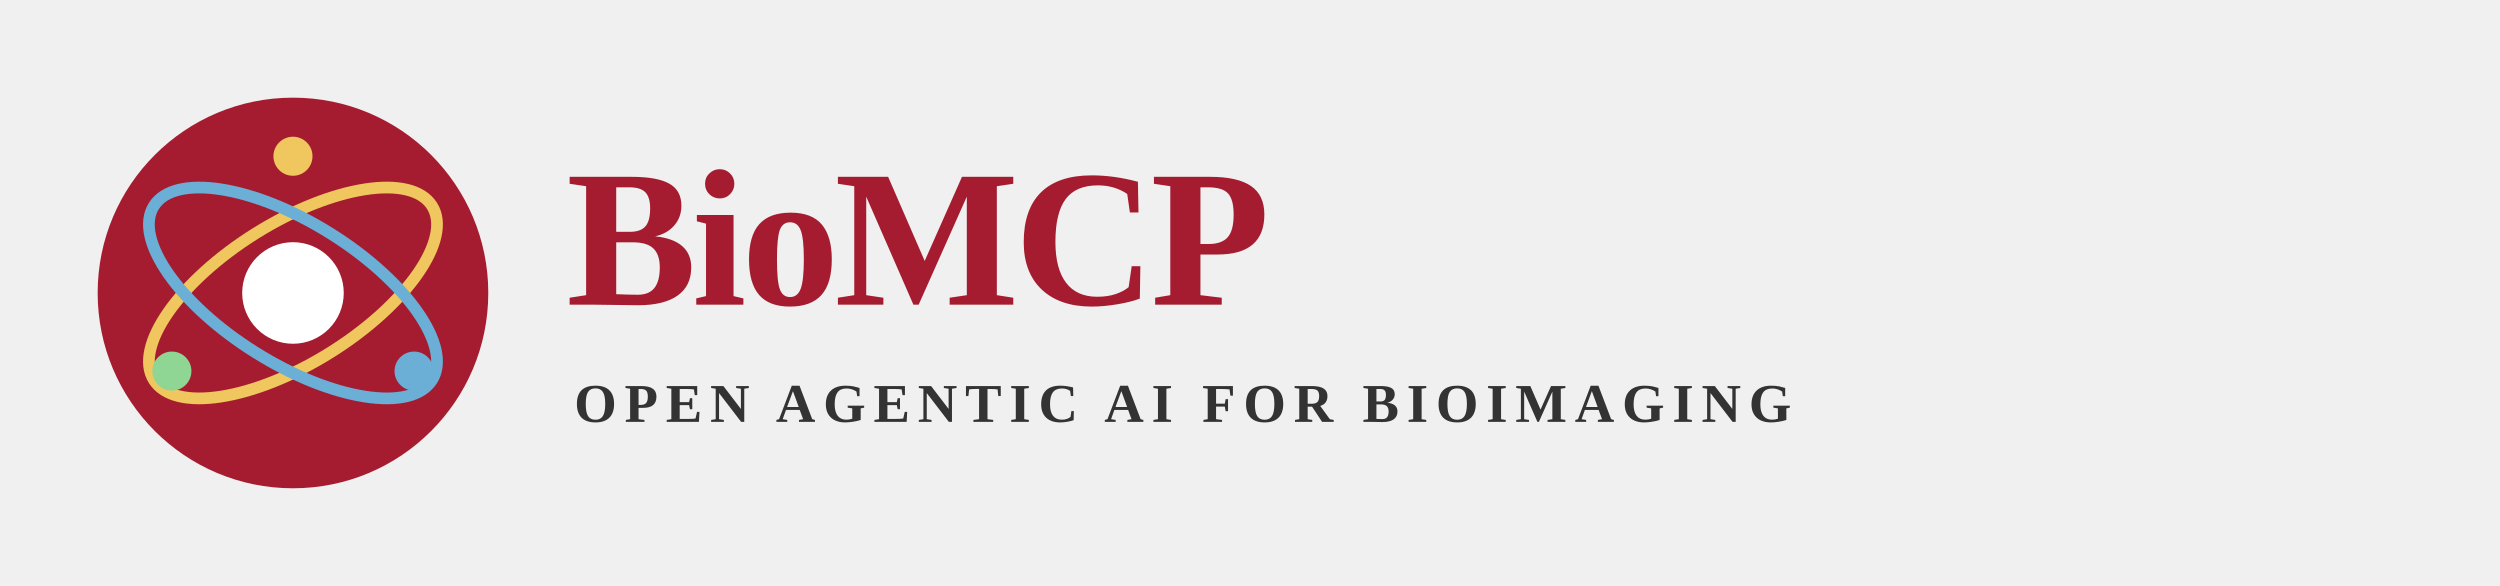
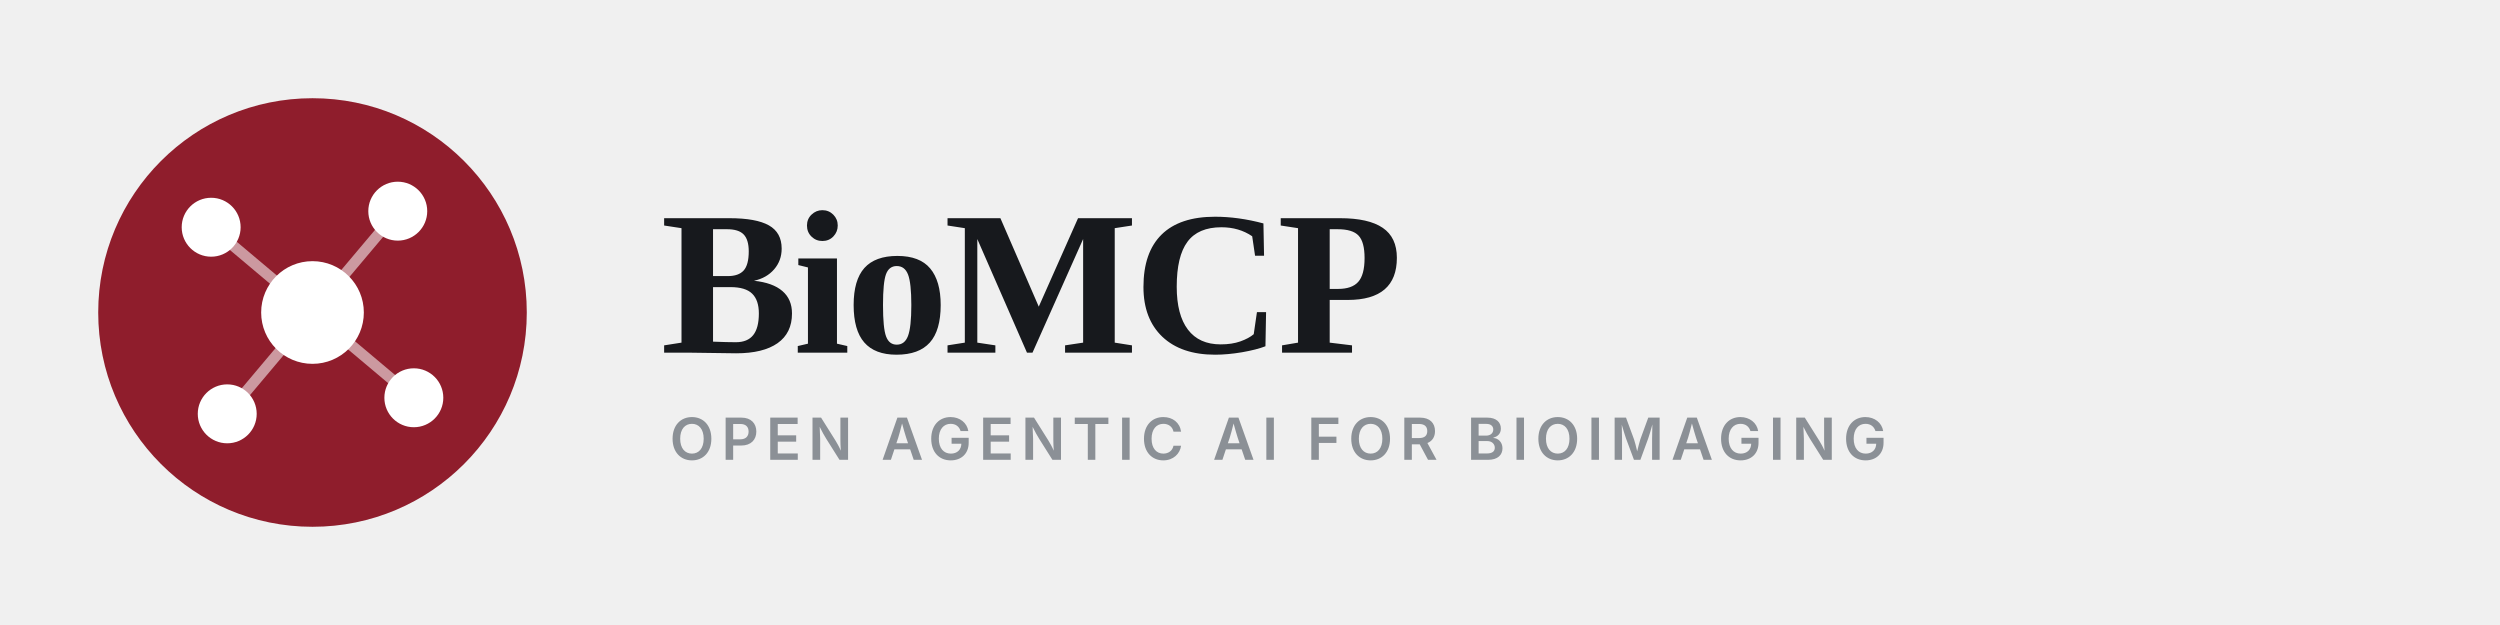
- <svg xmlns="http://www.w3.org/2000/svg" width="640" height="150" viewBox="0 0 640 150" role="img" aria-label="BioMCP, Open Agentic AI for Bioimaging">
-   <g transform="translate(22,22)">
-     <circle cx="53" cy="53" r="50" fill="#A51C30" />
-     <ellipse cx="53" cy="53" rx="42" ry="18" fill="none" stroke="#F0C75E" stroke-width="3" transform="rotate(-32 53 53)" />
-     <ellipse cx="53" cy="53" rx="42" ry="18" fill="none" stroke="#6BAED6" stroke-width="3" transform="rotate(32 53 53)" />
-     <circle cx="53" cy="53" r="13" fill="#FFFFFF" />
-     <circle cx="53" cy="18" r="5" fill="#F0C75E" />
-     <circle cx="84" cy="73" r="5" fill="#6BAED6" />
-     <circle cx="22" cy="73" r="5" fill="#8FD694" />
+ <svg xmlns="http://www.w3.org/2000/svg" width="560" height="140" viewBox="0 0 560 140" role="img" aria-label="BioMCP, Open Agentic AI for Bioimaging">
+   <g transform="translate(20,20)">
+     <circle cx="50" cy="50" r="48" fill="#8f1d2c" />
+     <g stroke="#ffffff" stroke-opacity="0.55" stroke-width="2.4" fill="none">
+       <line x1="50" y1="50" x2="72.7" y2="69.1" />
+       <line x1="50" y1="50" x2="30.9" y2="72.7" />
+       <line x1="50" y1="50" x2="27.3" y2="30.9" />
+       <line x1="50" y1="50" x2="69.1" y2="27.3" />
+     </g>
+     <circle cx="72.7" cy="69.1" r="6.6" fill="#ffffff" />
+     <circle cx="30.9" cy="72.7" r="6.6" fill="#ffffff" />
+     <circle cx="27.3" cy="30.9" r="6.6" fill="#ffffff" />
+     <circle cx="69.1" cy="27.3" r="6.6" fill="#ffffff" />
+     <circle cx="50" cy="50" r="11.5" fill="#ffffff" />
  </g>
-   <text x="145" y="78" font-family="Times New Roman, Times, serif" font-weight="700" font-size="50" letter-spacing="-1.2" fill="#A51C30">BioMCP</text>
-   <text x="147" y="108" font-family="Times New Roman, Times, serif" font-weight="700" font-size="14" letter-spacing="2" fill="#333333">OPEN AGENTIC AI FOR BIOIMAGING</text>
+   <text x="148" y="79" font-family="Georgia, 'Times New Roman', serif" font-weight="700" font-size="46" letter-spacing="-1" fill="#17191d">BioMCP</text>
+   <text x="150" y="103" font-family="Inter, -apple-system, 'Segoe UI', sans-serif" font-weight="600" font-size="13" letter-spacing="1.6" fill="#8b9096">OPEN AGENTIC AI FOR BIOIMAGING</text>
</svg>
